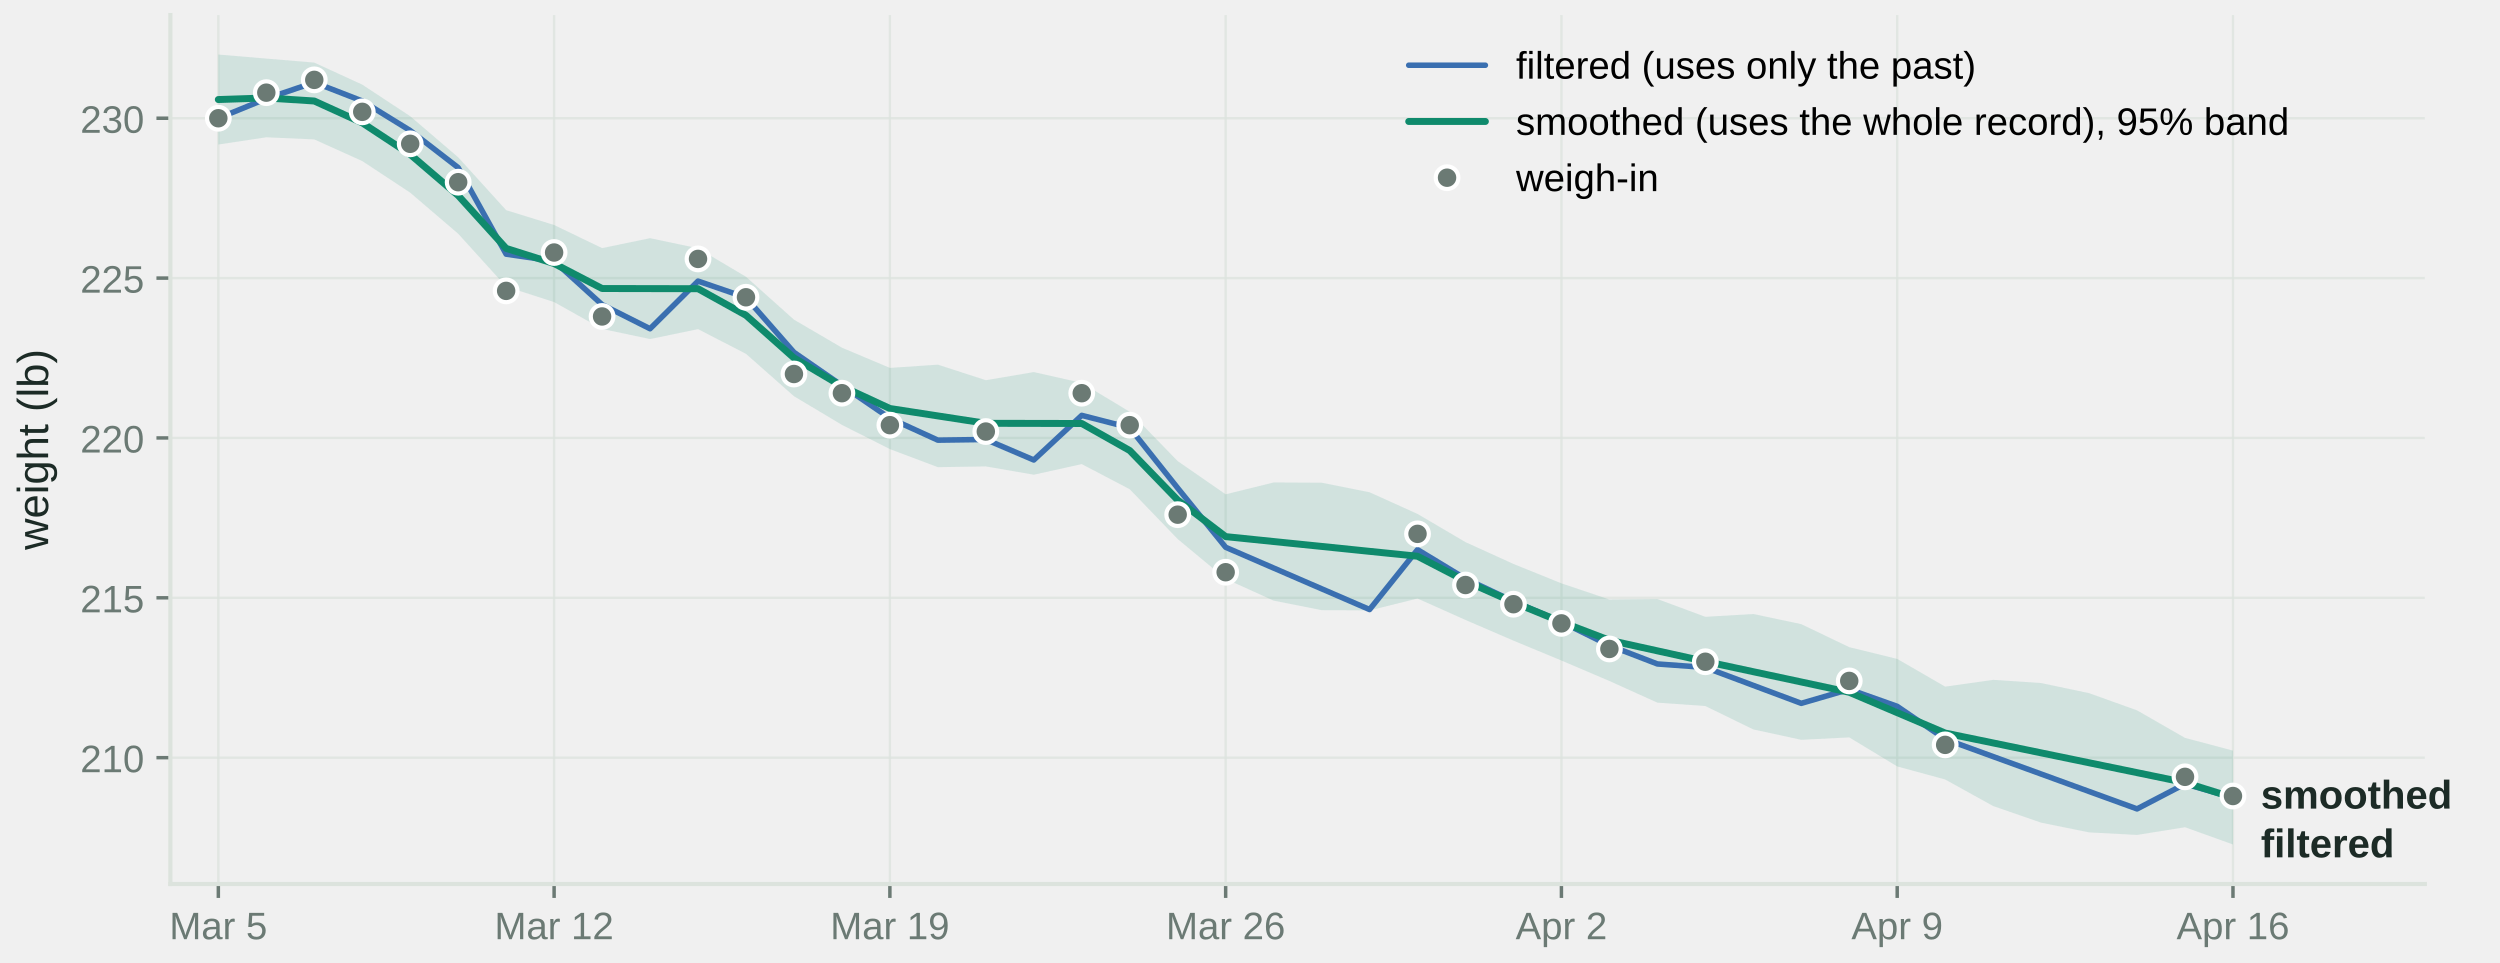
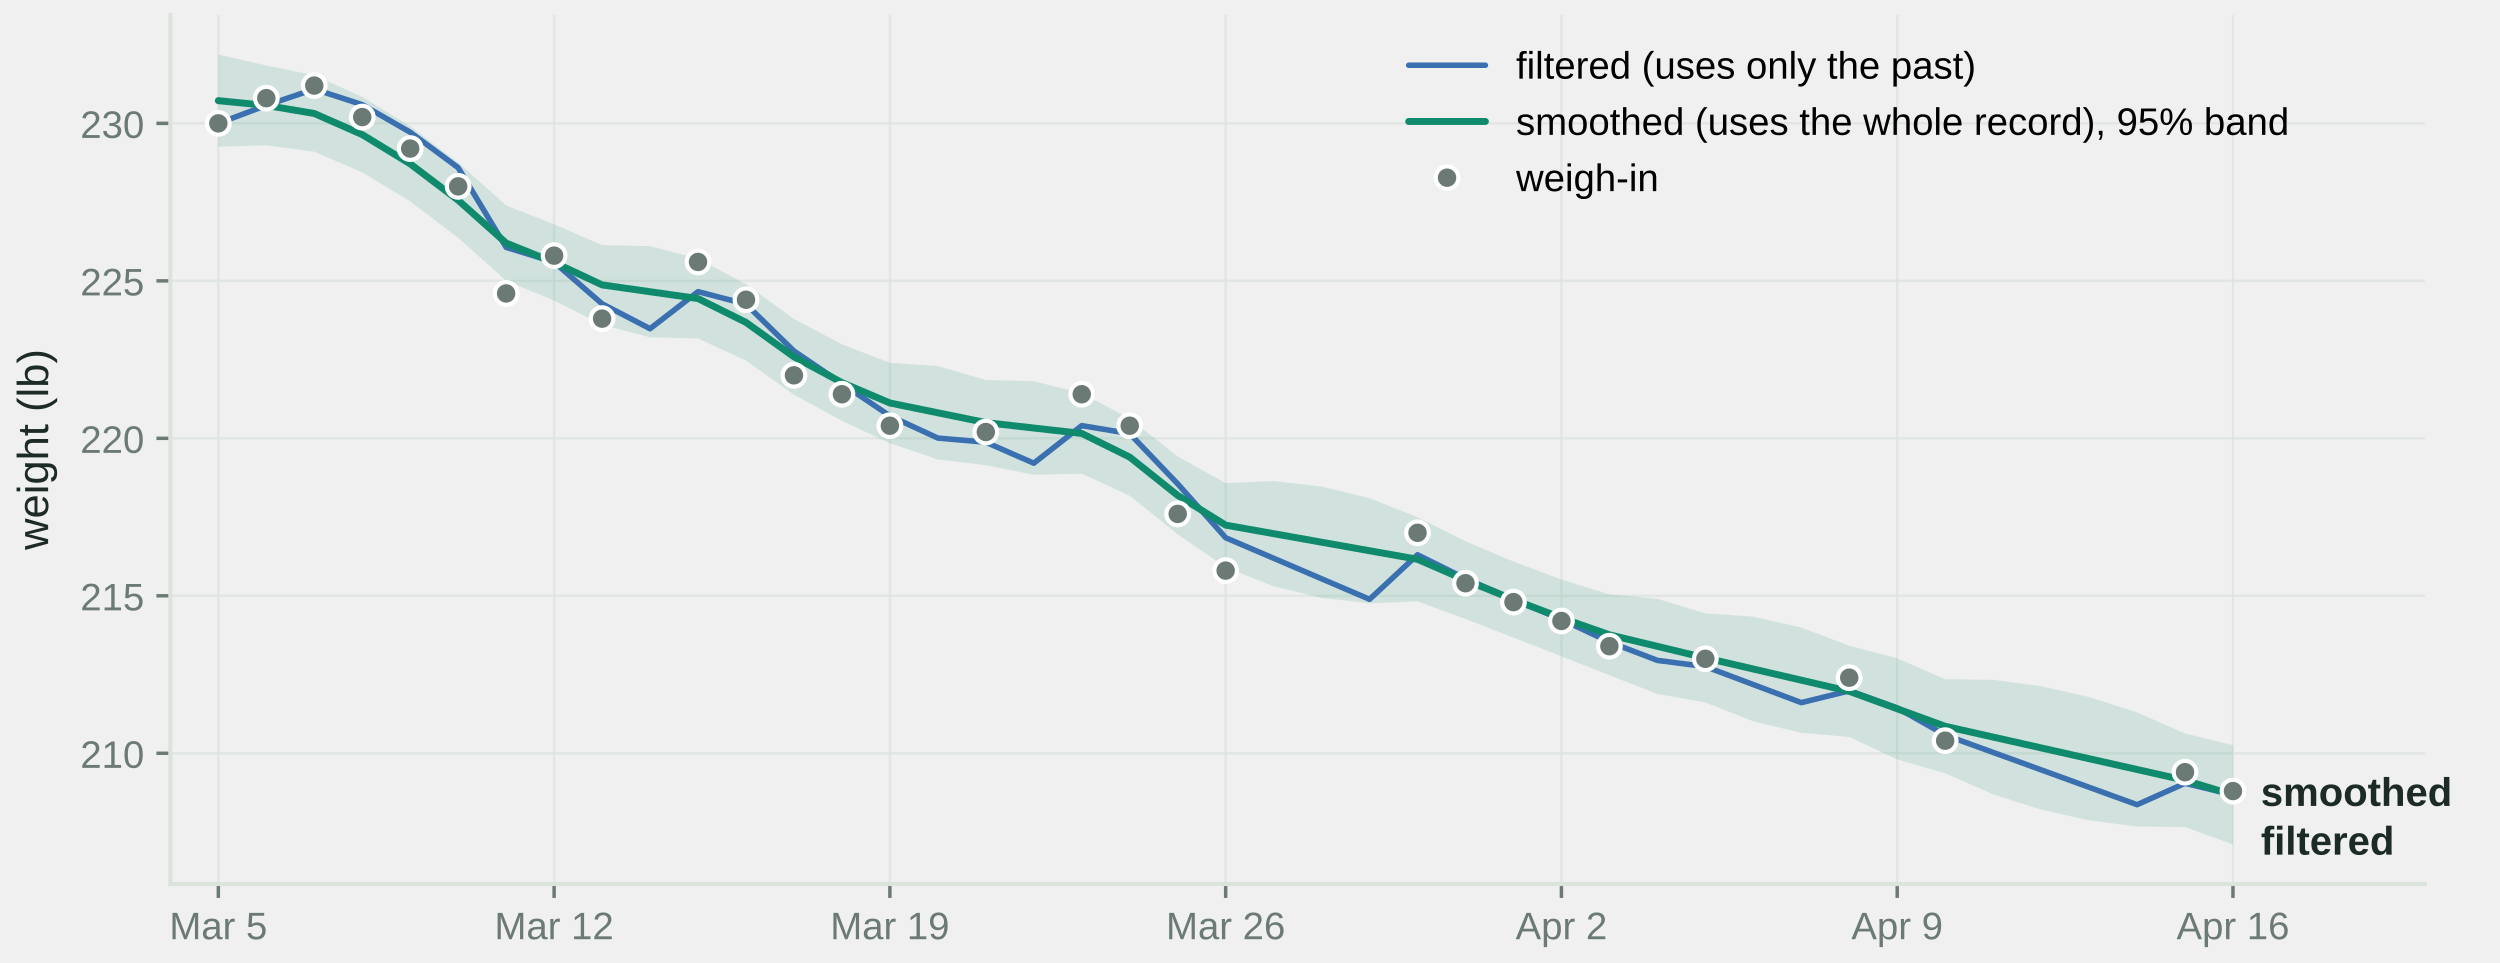
<svg xmlns="http://www.w3.org/2000/svg" xmlns:xlink="http://www.w3.org/1999/xlink" width="717.771pt" height="276.266pt" viewBox="0 0 717.771 276.266" version="1.1">
  <defs>
    <style type="text/css">*{stroke-linejoin: round; stroke-linecap: butt}</style>
  </defs>
  <g id="figure_1">
    <g id="patch_1">
      <path d="M 0 276.266  L 717.771 276.266  L 717.771 0  L 0 0  L 0 276.266  z " style="fill: none" />
    </g>
    <g id="axes_1">
      <g id="patch_2">
        <path d="M 48.914 253.8  L 696.194 253.8  L 696.194 4.32  L 48.914 4.32  L 48.914 253.8  z " style="fill: none" />
      </g>
      <g id="matplotlib.axis_1">
        <g id="xtick_1">
          <g id="line2d_1">
-             <path d="M 62.686 253.8  L 62.686 4.32  " clip-path="url(#pe0b85df199)" style="fill: none; stroke: #dce3dd; stroke-opacity: 0.75; stroke-width: 0.7; stroke-linecap: round" />
+             <path d="M 62.686 253.8  L 62.686 4.32  " clip-path="url(#p28288c36af)" style="fill: none; stroke: #dce3dd; stroke-opacity: 0.75; stroke-width: 0.7; stroke-linecap: round" />
          </g>
          <g id="line2d_2">
            <defs>
-               <path id="m5b329bd274" d="M 0 0  L 0 4  " style="stroke: #6b7a74" />
+               <path id="m2ade54ee68" d="M 0 0  L 0 4  " style="stroke: #6b7a74" />
            </defs>
            <g>
-               <use xlink:href="#m5b329bd274" x="62.686" y="253.8" style="fill: #6b7a74; stroke: #6b7a74" />
+               <use xlink:href="#m2ade54ee68" x="62.686" y="253.8" style="fill: #6b7a74; stroke: #6b7a74" />
            </g>
          </g>
          <g id="text_1">
            <text style="font-size: 11px; font-family: 'Source Sans Pro', 'Source Sans 3', 'Helvetica Neue', 'Arial', 'DejaVu Sans', sans-serif; text-anchor: middle; fill: #6b7a74" x="62.686" y="269.658" transform="rotate(-0 62.68582 269.6583)">Mar 5</text>
          </g>
        </g>
        <g id="xtick_2">
          <g id="line2d_3">
-             <path d="M 159.089 253.8  L 159.089 4.32  " clip-path="url(#pe0b85df199)" style="fill: none; stroke: #dce3dd; stroke-opacity: 0.75; stroke-width: 0.7; stroke-linecap: round" />
+             <path d="M 159.089 253.8  L 159.089 4.32  " clip-path="url(#p28288c36af)" style="fill: none; stroke: #dce3dd; stroke-opacity: 0.75; stroke-width: 0.7; stroke-linecap: round" />
          </g>
          <g id="line2d_4">
            <g>
-               <use xlink:href="#m5b329bd274" x="159.089" y="253.8" style="fill: #6b7a74; stroke: #6b7a74" />
+               <use xlink:href="#m2ade54ee68" x="159.089" y="253.8" style="fill: #6b7a74; stroke: #6b7a74" />
            </g>
          </g>
          <g id="text_2">
            <text style="font-size: 11px; font-family: 'Source Sans Pro', 'Source Sans 3', 'Helvetica Neue', 'Arial', 'DejaVu Sans', sans-serif; text-anchor: middle; fill: #6b7a74" x="159.089" y="269.658" transform="rotate(-0 159.0892 269.6583)">Mar 12</text>
          </g>
        </g>
        <g id="xtick_3">
          <g id="line2d_5">
-             <path d="M 255.493 253.8  L 255.493 4.32  " clip-path="url(#pe0b85df199)" style="fill: none; stroke: #dce3dd; stroke-opacity: 0.75; stroke-width: 0.7; stroke-linecap: round" />
+             <path d="M 255.493 253.8  L 255.493 4.32  " clip-path="url(#p28288c36af)" style="fill: none; stroke: #dce3dd; stroke-opacity: 0.75; stroke-width: 0.7; stroke-linecap: round" />
          </g>
          <g id="line2d_6">
            <g>
-               <use xlink:href="#m5b329bd274" x="255.493" y="253.8" style="fill: #6b7a74; stroke: #6b7a74" />
+               <use xlink:href="#m2ade54ee68" x="255.493" y="253.8" style="fill: #6b7a74; stroke: #6b7a74" />
            </g>
          </g>
          <g id="text_3">
            <text style="font-size: 11px; font-family: 'Source Sans Pro', 'Source Sans 3', 'Helvetica Neue', 'Arial', 'DejaVu Sans', sans-serif; text-anchor: middle; fill: #6b7a74" x="255.493" y="269.658" transform="rotate(-0 255.4926 269.6583)">Mar 19</text>
          </g>
        </g>
        <g id="xtick_4">
          <g id="line2d_7">
-             <path d="M 351.896 253.8  L 351.896 4.32  " clip-path="url(#pe0b85df199)" style="fill: none; stroke: #dce3dd; stroke-opacity: 0.75; stroke-width: 0.7; stroke-linecap: round" />
+             <path d="M 351.896 253.8  L 351.896 4.32  " clip-path="url(#p28288c36af)" style="fill: none; stroke: #dce3dd; stroke-opacity: 0.75; stroke-width: 0.7; stroke-linecap: round" />
          </g>
          <g id="line2d_8">
            <g>
-               <use xlink:href="#m5b329bd274" x="351.896" y="253.8" style="fill: #6b7a74; stroke: #6b7a74" />
+               <use xlink:href="#m2ade54ee68" x="351.896" y="253.8" style="fill: #6b7a74; stroke: #6b7a74" />
            </g>
          </g>
          <g id="text_4">
            <text style="font-size: 11px; font-family: 'Source Sans Pro', 'Source Sans 3', 'Helvetica Neue', 'Arial', 'DejaVu Sans', sans-serif; text-anchor: middle; fill: #6b7a74" x="351.896" y="269.658" transform="rotate(-0 351.896 269.6583)">Mar 26</text>
          </g>
        </g>
        <g id="xtick_5">
          <g id="line2d_9">
-             <path d="M 448.299 253.8  L 448.299 4.32  " clip-path="url(#pe0b85df199)" style="fill: none; stroke: #dce3dd; stroke-opacity: 0.75; stroke-width: 0.7; stroke-linecap: round" />
+             <path d="M 448.299 253.8  L 448.299 4.32  " clip-path="url(#p28288c36af)" style="fill: none; stroke: #dce3dd; stroke-opacity: 0.75; stroke-width: 0.7; stroke-linecap: round" />
          </g>
          <g id="line2d_10">
            <g>
-               <use xlink:href="#m5b329bd274" x="448.299" y="253.8" style="fill: #6b7a74; stroke: #6b7a74" />
+               <use xlink:href="#m2ade54ee68" x="448.299" y="253.8" style="fill: #6b7a74; stroke: #6b7a74" />
            </g>
          </g>
          <g id="text_5">
            <text style="font-size: 11px; font-family: 'Source Sans Pro', 'Source Sans 3', 'Helvetica Neue', 'Arial', 'DejaVu Sans', sans-serif; text-anchor: middle; fill: #6b7a74" x="448.299" y="269.658" transform="rotate(-0 448.2994 269.6583)">Apr 2</text>
          </g>
        </g>
        <g id="xtick_6">
          <g id="line2d_11">
-             <path d="M 544.703 253.8  L 544.703 4.32  " clip-path="url(#pe0b85df199)" style="fill: none; stroke: #dce3dd; stroke-opacity: 0.75; stroke-width: 0.7; stroke-linecap: round" />
+             <path d="M 544.703 253.8  L 544.703 4.32  " clip-path="url(#p28288c36af)" style="fill: none; stroke: #dce3dd; stroke-opacity: 0.75; stroke-width: 0.7; stroke-linecap: round" />
          </g>
          <g id="line2d_12">
            <g>
-               <use xlink:href="#m5b329bd274" x="544.703" y="253.8" style="fill: #6b7a74; stroke: #6b7a74" />
+               <use xlink:href="#m2ade54ee68" x="544.703" y="253.8" style="fill: #6b7a74; stroke: #6b7a74" />
            </g>
          </g>
          <g id="text_6">
            <text style="font-size: 11px; font-family: 'Source Sans Pro', 'Source Sans 3', 'Helvetica Neue', 'Arial', 'DejaVu Sans', sans-serif; text-anchor: middle; fill: #6b7a74" x="544.703" y="269.658" transform="rotate(-0 544.7028 269.6583)">Apr 9</text>
          </g>
        </g>
        <g id="xtick_7">
          <g id="line2d_13">
-             <path d="M 641.106 253.8  L 641.106 4.32  " clip-path="url(#pe0b85df199)" style="fill: none; stroke: #dce3dd; stroke-opacity: 0.75; stroke-width: 0.7; stroke-linecap: round" />
+             <path d="M 641.106 253.8  L 641.106 4.32  " clip-path="url(#p28288c36af)" style="fill: none; stroke: #dce3dd; stroke-opacity: 0.75; stroke-width: 0.7; stroke-linecap: round" />
          </g>
          <g id="line2d_14">
            <g>
-               <use xlink:href="#m5b329bd274" x="641.106" y="253.8" style="fill: #6b7a74; stroke: #6b7a74" />
+               <use xlink:href="#m2ade54ee68" x="641.106" y="253.8" style="fill: #6b7a74; stroke: #6b7a74" />
            </g>
          </g>
          <g id="text_7">
            <text style="font-size: 11px; font-family: 'Source Sans Pro', 'Source Sans 3', 'Helvetica Neue', 'Arial', 'DejaVu Sans', sans-serif; text-anchor: middle; fill: #6b7a74" x="641.106" y="269.658" transform="rotate(-0 641.1062 269.6583)">Apr 16</text>
          </g>
        </g>
      </g>
      <g id="matplotlib.axis_2">
        <g id="ytick_1">
          <g id="line2d_15">
-             <path d="M 48.914 217.529  L 696.194 217.529  " clip-path="url(#pe0b85df199)" style="fill: none; stroke: #dce3dd; stroke-opacity: 0.75; stroke-width: 0.7; stroke-linecap: round" />
+             <path d="M 48.914 216.274  L 696.194 216.274  " clip-path="url(#p28288c36af)" style="fill: none; stroke: #dce3dd; stroke-opacity: 0.75; stroke-width: 0.7; stroke-linecap: round" />
          </g>
          <g id="line2d_16">
            <defs>
-               <path id="mc1b4e03fc2" d="M 0 0  L -4 0  " style="stroke: #6b7a74" />
+               <path id="m183fed97b4" d="M 0 0  L -4 0  " style="stroke: #6b7a74" />
            </defs>
            <g>
-               <use xlink:href="#mc1b4e03fc2" x="48.914" y="217.529" style="fill: #6b7a74; stroke: #6b7a74" />
+               <use xlink:href="#m183fed97b4" x="48.914" y="216.274" style="fill: #6b7a74; stroke: #6b7a74" />
            </g>
          </g>
          <g id="text_8">
-             <text style="font-size: 11px; font-family: 'Source Sans Pro', 'Source Sans 3', 'Helvetica Neue', 'Arial', 'DejaVu Sans', sans-serif; text-anchor: end; fill: #6b7a74" x="41.414" y="221.708" transform="rotate(-0 41.41391 221.7084)">210</text>
+             <text style="font-size: 11px; font-family: 'Source Sans Pro', 'Source Sans 3', 'Helvetica Neue', 'Arial', 'DejaVu Sans', sans-serif; text-anchor: end; fill: #6b7a74" x="41.414" y="220.453" transform="rotate(-0 41.41391 220.4529)">210</text>
          </g>
        </g>
        <g id="ytick_2">
          <g id="line2d_17">
-             <path d="M 48.914 171.634  L 696.194 171.634  " clip-path="url(#pe0b85df199)" style="fill: none; stroke: #dce3dd; stroke-opacity: 0.75; stroke-width: 0.7; stroke-linecap: round" />
+             <path d="M 48.914 171.06  L 696.194 171.06  " clip-path="url(#p28288c36af)" style="fill: none; stroke: #dce3dd; stroke-opacity: 0.75; stroke-width: 0.7; stroke-linecap: round" />
          </g>
          <g id="line2d_18">
            <g>
-               <use xlink:href="#mc1b4e03fc2" x="48.914" y="171.634" style="fill: #6b7a74; stroke: #6b7a74" />
+               <use xlink:href="#m183fed97b4" x="48.914" y="171.06" style="fill: #6b7a74; stroke: #6b7a74" />
            </g>
          </g>
          <g id="text_9">
-             <text style="font-size: 11px; font-family: 'Source Sans Pro', 'Source Sans 3', 'Helvetica Neue', 'Arial', 'DejaVu Sans', sans-serif; text-anchor: end; fill: #6b7a74" x="41.414" y="175.813" transform="rotate(-0 41.41391 175.8129)">215</text>
+             <text style="font-size: 11px; font-family: 'Source Sans Pro', 'Source Sans 3', 'Helvetica Neue', 'Arial', 'DejaVu Sans', sans-serif; text-anchor: end; fill: #6b7a74" x="41.414" y="175.239" transform="rotate(-0 41.41391 175.2393)">215</text>
          </g>
        </g>
        <g id="ytick_3">
          <g id="line2d_19">
-             <path d="M 48.914 125.738  L 696.194 125.738  " clip-path="url(#pe0b85df199)" style="fill: none; stroke: #dce3dd; stroke-opacity: 0.75; stroke-width: 0.7; stroke-linecap: round" />
+             <path d="M 48.914 125.847  L 696.194 125.847  " clip-path="url(#p28288c36af)" style="fill: none; stroke: #dce3dd; stroke-opacity: 0.75; stroke-width: 0.7; stroke-linecap: round" />
          </g>
          <g id="line2d_20">
            <g>
-               <use xlink:href="#mc1b4e03fc2" x="48.914" y="125.738" style="fill: #6b7a74; stroke: #6b7a74" />
+               <use xlink:href="#m183fed97b4" x="48.914" y="125.847" style="fill: #6b7a74; stroke: #6b7a74" />
            </g>
          </g>
          <g id="text_10">
-             <text style="font-size: 11px; font-family: 'Source Sans Pro', 'Source Sans 3', 'Helvetica Neue', 'Arial', 'DejaVu Sans', sans-serif; text-anchor: end; fill: #6b7a74" x="41.414" y="129.917" transform="rotate(-0 41.41391 129.9174)">220</text>
+             <text style="font-size: 11px; font-family: 'Source Sans Pro', 'Source Sans 3', 'Helvetica Neue', 'Arial', 'DejaVu Sans', sans-serif; text-anchor: end; fill: #6b7a74" x="41.414" y="130.026" transform="rotate(-0 41.41391 130.0257)">220</text>
          </g>
        </g>
        <g id="ytick_4">
          <g id="line2d_21">
-             <path d="M 48.914 79.843  L 696.194 79.843  " clip-path="url(#pe0b85df199)" style="fill: none; stroke: #dce3dd; stroke-opacity: 0.75; stroke-width: 0.7; stroke-linecap: round" />
+             <path d="M 48.914 80.633  L 696.194 80.633  " clip-path="url(#p28288c36af)" style="fill: none; stroke: #dce3dd; stroke-opacity: 0.75; stroke-width: 0.7; stroke-linecap: round" />
          </g>
          <g id="line2d_22">
            <g>
-               <use xlink:href="#mc1b4e03fc2" x="48.914" y="79.843" style="fill: #6b7a74; stroke: #6b7a74" />
+               <use xlink:href="#m183fed97b4" x="48.914" y="80.633" style="fill: #6b7a74; stroke: #6b7a74" />
            </g>
          </g>
          <g id="text_11">
-             <text style="font-size: 11px; font-family: 'Source Sans Pro', 'Source Sans 3', 'Helvetica Neue', 'Arial', 'DejaVu Sans', sans-serif; text-anchor: end; fill: #6b7a74" x="41.414" y="84.022" transform="rotate(-0 41.41391 84.02194)">225</text>
+             <text style="font-size: 11px; font-family: 'Source Sans Pro', 'Source Sans 3', 'Helvetica Neue', 'Arial', 'DejaVu Sans', sans-serif; text-anchor: end; fill: #6b7a74" x="41.414" y="84.812" transform="rotate(-0 41.41391 84.81214)">225</text>
          </g>
        </g>
        <g id="ytick_5">
          <g id="line2d_23">
-             <path d="M 48.914 33.947  L 696.194 33.947  " clip-path="url(#pe0b85df199)" style="fill: none; stroke: #dce3dd; stroke-opacity: 0.75; stroke-width: 0.7; stroke-linecap: round" />
+             <path d="M 48.914 35.419  L 696.194 35.419  " clip-path="url(#p28288c36af)" style="fill: none; stroke: #dce3dd; stroke-opacity: 0.75; stroke-width: 0.7; stroke-linecap: round" />
          </g>
          <g id="line2d_24">
            <g>
-               <use xlink:href="#mc1b4e03fc2" x="48.914" y="33.947" style="fill: #6b7a74; stroke: #6b7a74" />
+               <use xlink:href="#m183fed97b4" x="48.914" y="35.419" style="fill: #6b7a74; stroke: #6b7a74" />
            </g>
          </g>
          <g id="text_12">
-             <text style="font-size: 11px; font-family: 'Source Sans Pro', 'Source Sans 3', 'Helvetica Neue', 'Arial', 'DejaVu Sans', sans-serif; text-anchor: end; fill: #6b7a74" x="41.414" y="38.126" transform="rotate(-0 41.41391 38.12647)">230</text>
+             <text style="font-size: 11px; font-family: 'Source Sans Pro', 'Source Sans 3', 'Helvetica Neue', 'Arial', 'DejaVu Sans', sans-serif; text-anchor: end; fill: #6b7a74" x="41.414" y="39.599" transform="rotate(-0 41.41391 39.59856)">230</text>
          </g>
        </g>
        <g id="text_13">
          <text style="font-size: 12.5px; font-family: 'Source Sans Pro', 'Source Sans 3', 'Helvetica Neue', 'Arial', 'DejaVu Sans', sans-serif; text-anchor: middle; fill: #1c2b26" x="13.818" y="129.06" transform="rotate(-90 13.81805 129.06)">weight (lb)</text>
        </g>
      </g>
      <g id="FillBetweenPolyCollection_1">
        <defs>
-           <path id="maff4c28d17" d="M 62.686 -260.606  L 62.686 -234.771  L 76.458 -236.849  L 90.23 -236.238  L 104.002 -230.022  L 117.773 -220.953  L 131.545 -209.158  L 145.317 -193.976  L 159.089 -189.535  L 172.861 -181.827  L 186.633 -178.92  L 200.405 -181.771  L 214.177 -174.674  L 227.949 -162.51  L 241.721 -154.279  L 255.493 -147.323  L 269.265 -142.135  L 283.036 -142.354  L 296.808 -139.97  L 310.58 -143.018  L 324.352 -135.802  L 338.124 -121.502  L 351.896 -110.057  L 365.668 -103.822  L 379.44 -101.086  L 393.212 -101.004  L 406.984 -104.421  L 420.756 -98.27  L 434.528 -92.327  L 448.299 -86.62  L 462.071 -80.748  L 475.843 -74.526  L 489.615 -73.556  L 503.387 -66.84  L 517.159 -63.858  L 530.931 -64.554  L 544.703 -56.215  L 558.475 -52.464  L 572.247 -44.842  L 586.019 -40.072  L 599.791 -37.28  L 613.562 -36.549  L 627.334 -38.759  L 641.106 -33.806  L 641.106 -60.756  L 641.106 -60.756  L 627.334 -64.414  L 613.562 -72.315  L 599.791 -77.256  L 586.019 -80.156  L 572.247 -81.076  L 558.475 -79.127  L 544.703 -87.088  L 530.931 -90.462  L 517.159 -97.069  L 503.387 -99.98  L 489.615 -99.175  L 475.843 -104.283  L 462.071 -104.137  L 448.299 -108.784  L 434.528 -114.348  L 420.756 -120.614  L 406.984 -128.709  L 393.212 -134.935  L 379.44 -137.68  L 365.668 -137.753  L 351.896 -134.345  L 338.124 -143.883  L 324.352 -158.039  L 310.58 -166.335  L 296.808 -169.439  L 283.036 -167.11  L 269.265 -171.569  L 255.493 -170.64  L 241.721 -176.444  L 227.949 -184.495  L 214.177 -196.803  L 200.405 -204.98  L 186.633 -207.886  L 172.861 -205.035  L 159.089 -211.664  L 145.317 -215.925  L 131.545 -231.107  L 117.773 -242.902  L 104.002 -251.971  L 90.23 -258.295  L 76.458 -259.446  L 62.686 -260.606  z " />
+           <path id="m5430c8a423" d="M 62.686 -260.606  L 62.686 -234.127  L 76.458 -234.534  L 90.23 -232.706  L 104.002 -226.789  L 117.773 -218.424  L 131.545 -207.989  L 145.317 -195.655  L 159.089 -189.97  L 172.861 -183.035  L 186.633 -179.406  L 200.405 -179.092  L 214.177 -172.726  L 227.949 -162.94  L 241.721 -155.427  L 255.493 -149.027  L 269.265 -144.327  L 283.036 -142.702  L 296.808 -139.942  L 310.58 -140.256  L 324.352 -133.944  L 338.124 -122.841  L 351.896 -113.41  L 365.668 -107.929  L 379.44 -104.601  L 393.212 -103.036  L 406.984 -103.616  L 420.756 -98.543  L 434.528 -93.176  L 448.299 -87.834  L 462.071 -82.402  L 475.843 -77.027  L 489.615 -74.577  L 503.387 -69.152  L 517.159 -65.862  L 530.931 -64.681  L 544.703 -58.245  L 558.475 -54.219  L 572.247 -48.193  L 586.019 -43.815  L 599.791 -40.731  L 613.562 -38.941  L 627.334 -38.799  L 641.106 -33.806  L 641.106 -62.306  L 641.106 -62.306  L 627.334 -65.668  L 613.562 -71.73  L 599.791 -76.143  L 586.019 -79.262  L 572.247 -81.088  L 558.475 -81.265  L 544.703 -87.276  L 530.931 -90.877  L 517.159 -96.099  L 503.387 -99.211  L 489.615 -100.17  L 475.843 -104.357  L 462.071 -105.62  L 448.299 -109.882  L 434.528 -115.047  L 420.756 -120.839  L 406.984 -127.756  L 393.212 -133.237  L 379.44 -136.574  L 365.668 -138.165  L 351.896 -137.585  L 338.124 -145.209  L 324.352 -156.098  L 310.58 -163.368  L 296.808 -166.811  L 283.036 -167.161  L 269.265 -171.161  L 255.493 -172.103  L 241.721 -177.405  L 227.949 -184.704  L 214.177 -194.668  L 200.405 -201.991  L 186.633 -205.602  L 172.861 -205.898  L 159.089 -211.876  L 145.317 -217.313  L 131.545 -229.576  L 117.773 -240.011  L 104.002 -248.447  L 90.23 -254.648  L 76.458 -257.468  L 62.686 -260.606  z " />
        </defs>
-         <g clip-path="url(#pe0b85df199)">
-           <use xlink:href="#maff4c28d17" x="0" y="276.266" style="fill: #0f8a6c; fill-opacity: 0.14" />
+         <g clip-path="url(#p28288c36af)">
+           <use xlink:href="#m5430c8a423" x="0" y="276.266" style="fill: #0f8a6c; fill-opacity: 0.14" />
        </g>
      </g>
      <g id="patch_3">
        <path d="M 48.914 253.8  L 48.914 4.32  " style="fill: none; stroke: #dce3dd; stroke-width: 1.2; stroke-linejoin: miter; stroke-linecap: square" />
      </g>
      <g id="patch_4">
        <path d="M 48.914 253.8  L 696.194 253.8  " style="fill: none; stroke: #dce3dd; stroke-width: 1.2; stroke-linejoin: miter; stroke-linecap: square" />
      </g>
      <g id="line2d_25">
-         <path d="M 62.686 33.947  L 76.458 28.321  L 90.23 23.658  L 104.002 29  L 117.773 37.49  L 131.545 48.129  L 145.317 72.968  L 159.089 74.969  L 172.861 87.461  L 186.633 94.382  L 200.405 80.706  L 214.177 85.433  L 227.949 101.157  L 241.721 110.685  L 255.493 120.084  L 269.265 126.372  L 283.036 126.179  L 296.808 132.063  L 310.58 119.258  L 324.352 122.801  L 338.124 140.131  L 351.896 157.131  L 365.668 163.088  L 379.44 169.045  L 393.212 175.002  L 406.984 157.81  L 420.756 166.154  L 434.528 172.643  L 448.299 178.546  L 462.071 185.338  L 475.843 190.625  L 489.615 191.635  L 503.387 196.784  L 517.159 201.934  L 530.931 197.913  L 544.703 202.797  L 558.475 212.215  L 572.247 217.226  L 586.019 222.229  L 599.791 227.241  L 613.562 232.243  L 627.334 225.065  L 641.106 228.985  " clip-path="url(#pe0b85df199)" style="fill: none; stroke: #3a6fb0; stroke-width: 1.6; stroke-linecap: round" />
+         <path d="M 62.686 35.419  L 76.458 30.238  L 90.23 25.581  L 104.002 30.057  L 117.773 37.969  L 131.545 48.152  L 145.317 71.021  L 159.089 75.262  L 172.861 87.225  L 186.633 94.369  L 200.405 83.735  L 214.177 87.325  L 227.949 100.78  L 241.721 110.13  L 255.493 119.417  L 269.265 125.774  L 283.036 126.968  L 296.808 132.99  L 310.58 122.202  L 324.352 124.499  L 338.124 138.913  L 351.896 154.394  L 365.668 160.281  L 379.44 166.177  L 393.212 172.064  L 406.984 159.278  L 420.756 166.123  L 434.528 172.127  L 448.299 177.833  L 462.071 184.326  L 475.843 189.607  L 489.615 191.379  L 503.387 196.552  L 517.159 201.724  L 530.931 198.342  L 544.703 203.252  L 558.475 211.038  L 572.247 216.03  L 586.019 221.03  L 599.791 226.031  L 613.562 231.031  L 627.334 224.891  L 641.106 228.21  " clip-path="url(#p28288c36af)" style="fill: none; stroke: #3a6fb0; stroke-width: 1.6; stroke-linecap: round" />
      </g>
      <g id="line2d_26">
-         <path d="M 62.686 28.578  L 76.458 28.119  L 90.23 29  L 104.002 35.269  L 117.773 44.338  L 131.545 56.133  L 145.317 71.315  L 159.089 75.666  L 172.861 82.835  L 186.633 82.863  L 200.405 82.89  L 214.177 90.527  L 227.949 102.763  L 241.721 110.905  L 255.493 117.284  L 269.265 119.414  L 283.036 121.534  L 296.808 121.562  L 310.58 121.589  L 324.352 129.346  L 338.124 143.573  L 351.896 154.065  L 365.668 155.479  L 379.44 156.883  L 393.212 158.297  L 406.984 159.701  L 420.756 166.824  L 434.528 172.928  L 448.299 178.564  L 462.071 183.824  L 475.843 186.862  L 489.615 189.9  L 503.387 192.856  L 517.159 195.802  L 530.931 198.758  L 544.703 204.614  L 558.475 210.47  L 572.247 213.307  L 586.019 216.152  L 599.791 218.998  L 613.562 221.834  L 627.334 224.68  L 641.106 228.985  " clip-path="url(#pe0b85df199)" style="fill: none; stroke: #0f8a6c; stroke-width: 2; stroke-linecap: round" />
+         <path d="M 62.686 28.9  L 76.458 30.265  L 90.23 32.589  L 104.002 38.648  L 117.773 47.048  L 131.545 57.484  L 145.317 69.782  L 159.089 75.343  L 172.861 81.8  L 186.633 83.762  L 200.405 85.724  L 214.177 92.569  L 227.949 102.444  L 241.721 109.85  L 255.493 115.701  L 269.265 118.522  L 283.036 121.334  L 296.808 122.89  L 310.58 124.454  L 324.352 131.245  L 338.124 142.241  L 351.896 150.768  L 365.668 153.219  L 379.44 155.679  L 393.212 158.129  L 406.984 160.58  L 420.756 166.575  L 434.528 172.154  L 448.299 177.408  L 462.071 182.255  L 475.843 185.574  L 489.615 188.892  L 503.387 192.084  L 517.159 195.286  L 530.931 198.487  L 544.703 203.505  L 558.475 208.524  L 572.247 211.626  L 586.019 214.727  L 599.791 217.829  L 613.562 220.931  L 627.334 224.032  L 641.106 228.21  " clip-path="url(#p28288c36af)" style="fill: none; stroke: #0f8a6c; stroke-width: 2; stroke-linecap: round" />
      </g>
      <g id="text_14">
-         <text style="font-weight: 700; font-size: 11.5px; font-family: 'Source Sans Pro', 'Source Sans 3', 'Helvetica Neue', 'Arial', 'DejaVu Sans', sans-serif; text-anchor: start; fill: #1c2b26" x="649.106" y="232.158" transform="rotate(-0 649.1062 232.158)">smoothed</text>
+         <text style="font-weight: 700; font-size: 11.5px; font-family: 'Source Sans Pro', 'Source Sans 3', 'Helvetica Neue', 'Arial', 'DejaVu Sans', sans-serif; text-anchor: start; fill: #1c2b26" x="649.106" y="231.383" transform="rotate(-0 649.1062 231.3834)">smoothed</text>
      </g>
      <g id="text_15">
-         <text style="font-weight: 700; font-size: 11.5px; font-family: 'Source Sans Pro', 'Source Sans 3', 'Helvetica Neue', 'Arial', 'DejaVu Sans', sans-serif; text-anchor: start; fill: #1c2b26" x="649.106" y="246.158" transform="rotate(-0 649.1062 246.158)">filtered</text>
+         <text style="font-weight: 700; font-size: 11.5px; font-family: 'Source Sans Pro', 'Source Sans 3', 'Helvetica Neue', 'Arial', 'DejaVu Sans', sans-serif; text-anchor: start; fill: #1c2b26" x="649.106" y="245.383" transform="rotate(-0 649.1062 245.3834)">filtered</text>
      </g>
      <g id="line2d_27">
        <defs>
-           <path id="m4fcd93e792" d="M 0 3.25  C 0.862 3.25 1.689 2.908 2.298 2.298  C 2.908 1.689 3.25 0.862 3.25 0  C 3.25 -0.862 2.908 -1.689 2.298 -2.298  C 1.689 -2.908 0.862 -3.25 0 -3.25  C -0.862 -3.25 -1.689 -2.908 -2.298 -2.298  C -2.908 -1.689 -3.25 -0.862 -3.25 0  C -3.25 0.862 -2.908 1.689 -2.298 2.298  C -1.689 2.908 -0.862 3.25 0 3.25  z " style="stroke: #ffffff; stroke-width: 1.2" />
+           <path id="m03cd6d8f5f" d="M 0 3.25  C 0.862 3.25 1.689 2.908 2.298 2.298  C 2.908 1.689 3.25 0.862 3.25 0  C 3.25 -0.862 2.908 -1.689 2.298 -2.298  C 1.689 -2.908 0.862 -3.25 0 -3.25  C -0.862 -3.25 -1.689 -2.908 -2.298 -2.298  C -2.908 -1.689 -3.25 -0.862 -3.25 0  C -3.25 0.862 -2.908 1.689 -2.298 2.298  C -1.689 2.908 -0.862 3.25 0 3.25  z " style="stroke: #ffffff; stroke-width: 1.2" />
        </defs>
-         <g clip-path="url(#pe0b85df199)">
-           <use xlink:href="#m4fcd93e792" x="62.686" y="33.947" style="fill: #6b7a74; stroke: #ffffff; stroke-width: 1.2" />
-           <use xlink:href="#m4fcd93e792" x="76.458" y="26.604" style="fill: #6b7a74; stroke: #ffffff; stroke-width: 1.2" />
-           <use xlink:href="#m4fcd93e792" x="90.23" y="22.932" style="fill: #6b7a74; stroke: #ffffff; stroke-width: 1.2" />
-           <use xlink:href="#m4fcd93e792" x="104.002" y="32.112" style="fill: #6b7a74; stroke: #ffffff; stroke-width: 1.2" />
-           <use xlink:href="#m4fcd93e792" x="117.773" y="41.291" style="fill: #6b7a74; stroke: #ffffff; stroke-width: 1.2" />
-           <use xlink:href="#m4fcd93e792" x="131.545" y="52.306" style="fill: #6b7a74; stroke: #ffffff; stroke-width: 1.2" />
-           <use xlink:href="#m4fcd93e792" x="145.317" y="83.514" style="fill: #6b7a74; stroke: #ffffff; stroke-width: 1.2" />
-           <use xlink:href="#m4fcd93e792" x="159.089" y="72.5" style="fill: #6b7a74; stroke: #ffffff; stroke-width: 1.2" />
-           <use xlink:href="#m4fcd93e792" x="172.861" y="90.858" style="fill: #6b7a74; stroke: #ffffff; stroke-width: 1.2" />
-           <use xlink:href="#m4fcd93e792" x="200.405" y="74.335" style="fill: #6b7a74; stroke: #ffffff; stroke-width: 1.2" />
-           <use xlink:href="#m4fcd93e792" x="214.177" y="85.35" style="fill: #6b7a74; stroke: #ffffff; stroke-width: 1.2" />
-           <use xlink:href="#m4fcd93e792" x="227.949" y="107.38" style="fill: #6b7a74; stroke: #ffffff; stroke-width: 1.2" />
-           <use xlink:href="#m4fcd93e792" x="241.721" y="112.888" style="fill: #6b7a74; stroke: #ffffff; stroke-width: 1.2" />
-           <use xlink:href="#m4fcd93e792" x="255.493" y="122.067" style="fill: #6b7a74; stroke: #ffffff; stroke-width: 1.2" />
-           <use xlink:href="#m4fcd93e792" x="283.036" y="123.902" style="fill: #6b7a74; stroke: #ffffff; stroke-width: 1.2" />
-           <use xlink:href="#m4fcd93e792" x="310.58" y="112.888" style="fill: #6b7a74; stroke: #ffffff; stroke-width: 1.2" />
-           <use xlink:href="#m4fcd93e792" x="324.352" y="122.067" style="fill: #6b7a74; stroke: #ffffff; stroke-width: 1.2" />
-           <use xlink:href="#m4fcd93e792" x="338.124" y="147.768" style="fill: #6b7a74; stroke: #ffffff; stroke-width: 1.2" />
-           <use xlink:href="#m4fcd93e792" x="351.896" y="164.29" style="fill: #6b7a74; stroke: #ffffff; stroke-width: 1.2" />
-           <use xlink:href="#m4fcd93e792" x="406.984" y="153.276" style="fill: #6b7a74; stroke: #ffffff; stroke-width: 1.2" />
-           <use xlink:href="#m4fcd93e792" x="420.756" y="167.962" style="fill: #6b7a74; stroke: #ffffff; stroke-width: 1.2" />
-           <use xlink:href="#m4fcd93e792" x="434.528" y="173.47" style="fill: #6b7a74; stroke: #ffffff; stroke-width: 1.2" />
-           <use xlink:href="#m4fcd93e792" x="448.299" y="178.977" style="fill: #6b7a74; stroke: #ffffff; stroke-width: 1.2" />
-           <use xlink:href="#m4fcd93e792" x="462.071" y="186.32" style="fill: #6b7a74; stroke: #ffffff; stroke-width: 1.2" />
-           <use xlink:href="#m4fcd93e792" x="489.615" y="189.992" style="fill: #6b7a74; stroke: #ffffff; stroke-width: 1.2" />
-           <use xlink:href="#m4fcd93e792" x="530.931" y="195.499" style="fill: #6b7a74; stroke: #ffffff; stroke-width: 1.2" />
-           <use xlink:href="#m4fcd93e792" x="558.475" y="213.858" style="fill: #6b7a74; stroke: #ffffff; stroke-width: 1.2" />
-           <use xlink:href="#m4fcd93e792" x="627.334" y="223.037" style="fill: #6b7a74; stroke: #ffffff; stroke-width: 1.2" />
-           <use xlink:href="#m4fcd93e792" x="641.106" y="228.544" style="fill: #6b7a74; stroke: #ffffff; stroke-width: 1.2" />
+         <g clip-path="url(#p28288c36af)">
+           <use xlink:href="#m03cd6d8f5f" x="62.686" y="35.419" style="fill: #6b7a74; stroke: #ffffff; stroke-width: 1.2" />
+           <use xlink:href="#m03cd6d8f5f" x="76.458" y="28.185" style="fill: #6b7a74; stroke: #ffffff; stroke-width: 1.2" />
+           <use xlink:href="#m03cd6d8f5f" x="90.23" y="24.568" style="fill: #6b7a74; stroke: #ffffff; stroke-width: 1.2" />
+           <use xlink:href="#m03cd6d8f5f" x="104.002" y="33.611" style="fill: #6b7a74; stroke: #ffffff; stroke-width: 1.2" />
+           <use xlink:href="#m03cd6d8f5f" x="117.773" y="42.654" style="fill: #6b7a74; stroke: #ffffff; stroke-width: 1.2" />
+           <use xlink:href="#m03cd6d8f5f" x="131.545" y="53.505" style="fill: #6b7a74; stroke: #ffffff; stroke-width: 1.2" />
+           <use xlink:href="#m03cd6d8f5f" x="145.317" y="84.25" style="fill: #6b7a74; stroke: #ffffff; stroke-width: 1.2" />
+           <use xlink:href="#m03cd6d8f5f" x="159.089" y="73.399" style="fill: #6b7a74; stroke: #ffffff; stroke-width: 1.2" />
+           <use xlink:href="#m03cd6d8f5f" x="172.861" y="91.484" style="fill: #6b7a74; stroke: #ffffff; stroke-width: 1.2" />
+           <use xlink:href="#m03cd6d8f5f" x="200.405" y="75.207" style="fill: #6b7a74; stroke: #ffffff; stroke-width: 1.2" />
+           <use xlink:href="#m03cd6d8f5f" x="214.177" y="86.059" style="fill: #6b7a74; stroke: #ffffff; stroke-width: 1.2" />
+           <use xlink:href="#m03cd6d8f5f" x="227.949" y="107.761" style="fill: #6b7a74; stroke: #ffffff; stroke-width: 1.2" />
+           <use xlink:href="#m03cd6d8f5f" x="241.721" y="113.187" style="fill: #6b7a74; stroke: #ffffff; stroke-width: 1.2" />
+           <use xlink:href="#m03cd6d8f5f" x="255.493" y="122.229" style="fill: #6b7a74; stroke: #ffffff; stroke-width: 1.2" />
+           <use xlink:href="#m03cd6d8f5f" x="283.036" y="124.038" style="fill: #6b7a74; stroke: #ffffff; stroke-width: 1.2" />
+           <use xlink:href="#m03cd6d8f5f" x="310.58" y="113.187" style="fill: #6b7a74; stroke: #ffffff; stroke-width: 1.2" />
+           <use xlink:href="#m03cd6d8f5f" x="324.352" y="122.229" style="fill: #6b7a74; stroke: #ffffff; stroke-width: 1.2" />
+           <use xlink:href="#m03cd6d8f5f" x="338.124" y="147.549" style="fill: #6b7a74; stroke: #ffffff; stroke-width: 1.2" />
+           <use xlink:href="#m03cd6d8f5f" x="351.896" y="163.826" style="fill: #6b7a74; stroke: #ffffff; stroke-width: 1.2" />
+           <use xlink:href="#m03cd6d8f5f" x="406.984" y="152.975" style="fill: #6b7a74; stroke: #ffffff; stroke-width: 1.2" />
+           <use xlink:href="#m03cd6d8f5f" x="420.756" y="167.443" style="fill: #6b7a74; stroke: #ffffff; stroke-width: 1.2" />
+           <use xlink:href="#m03cd6d8f5f" x="434.528" y="172.869" style="fill: #6b7a74; stroke: #ffffff; stroke-width: 1.2" />
+           <use xlink:href="#m03cd6d8f5f" x="448.299" y="178.294" style="fill: #6b7a74; stroke: #ffffff; stroke-width: 1.2" />
+           <use xlink:href="#m03cd6d8f5f" x="462.071" y="185.529" style="fill: #6b7a74; stroke: #ffffff; stroke-width: 1.2" />
+           <use xlink:href="#m03cd6d8f5f" x="489.615" y="189.146" style="fill: #6b7a74; stroke: #ffffff; stroke-width: 1.2" />
+           <use xlink:href="#m03cd6d8f5f" x="530.931" y="194.571" style="fill: #6b7a74; stroke: #ffffff; stroke-width: 1.2" />
+           <use xlink:href="#m03cd6d8f5f" x="558.475" y="212.657" style="fill: #6b7a74; stroke: #ffffff; stroke-width: 1.2" />
+           <use xlink:href="#m03cd6d8f5f" x="627.334" y="221.699" style="fill: #6b7a74; stroke: #ffffff; stroke-width: 1.2" />
+           <use xlink:href="#m03cd6d8f5f" x="641.106" y="227.125" style="fill: #6b7a74; stroke: #ffffff; stroke-width: 1.2" />
        </g>
      </g>
      <g id="legend_1">
        <g id="line2d_28">
          <path d="M 404.46 18.728  L 415.46 18.728  L 426.46 18.728  " style="fill: none; stroke: #3a6fb0; stroke-width: 1.6; stroke-linecap: round" />
        </g>
        <g id="text_16">
          <text style="font-size: 11px; font-family: 'Source Sans Pro', 'Source Sans 3', 'Helvetica Neue', 'Arial', 'DejaVu Sans', sans-serif; text-anchor: start" x="435.26" y="22.578" transform="rotate(-0 435.2602 22.57828)">filtered (uses only the past)</text>
        </g>
        <g id="line2d_29">
          <path d="M 404.46 34.874  L 415.46 34.874  L 426.46 34.874  " style="fill: none; stroke: #0f8a6c; stroke-width: 2; stroke-linecap: round" />
        </g>
        <g id="text_17">
          <text style="font-size: 11px; font-family: 'Source Sans Pro', 'Source Sans 3', 'Helvetica Neue', 'Arial', 'DejaVu Sans', sans-serif; text-anchor: start" x="435.26" y="38.724" transform="rotate(-0 435.2602 38.72422)">smoothed (uses the whole record), 95% band</text>
        </g>
        <g id="line2d_30">
          <g>
-             <use xlink:href="#m4fcd93e792" x="415.46" y="51.02" style="fill: #6b7a74; stroke: #ffffff; stroke-width: 1.2" />
+             <use xlink:href="#m03cd6d8f5f" x="415.46" y="51.02" style="fill: #6b7a74; stroke: #ffffff; stroke-width: 1.2" />
          </g>
        </g>
        <g id="text_18">
          <text style="font-size: 11px; font-family: 'Source Sans Pro', 'Source Sans 3', 'Helvetica Neue', 'Arial', 'DejaVu Sans', sans-serif; text-anchor: start" x="435.26" y="54.87" transform="rotate(-0 435.2602 54.87016)">weigh-in</text>
        </g>
      </g>
    </g>
  </g>
  <defs>
-     <clipPath id="pe0b85df199">
+     <clipPath id="p28288c36af">
      <rect x="48.914" y="4.32" width="647.28" height="249.48" />
    </clipPath>
  </defs>
</svg>
